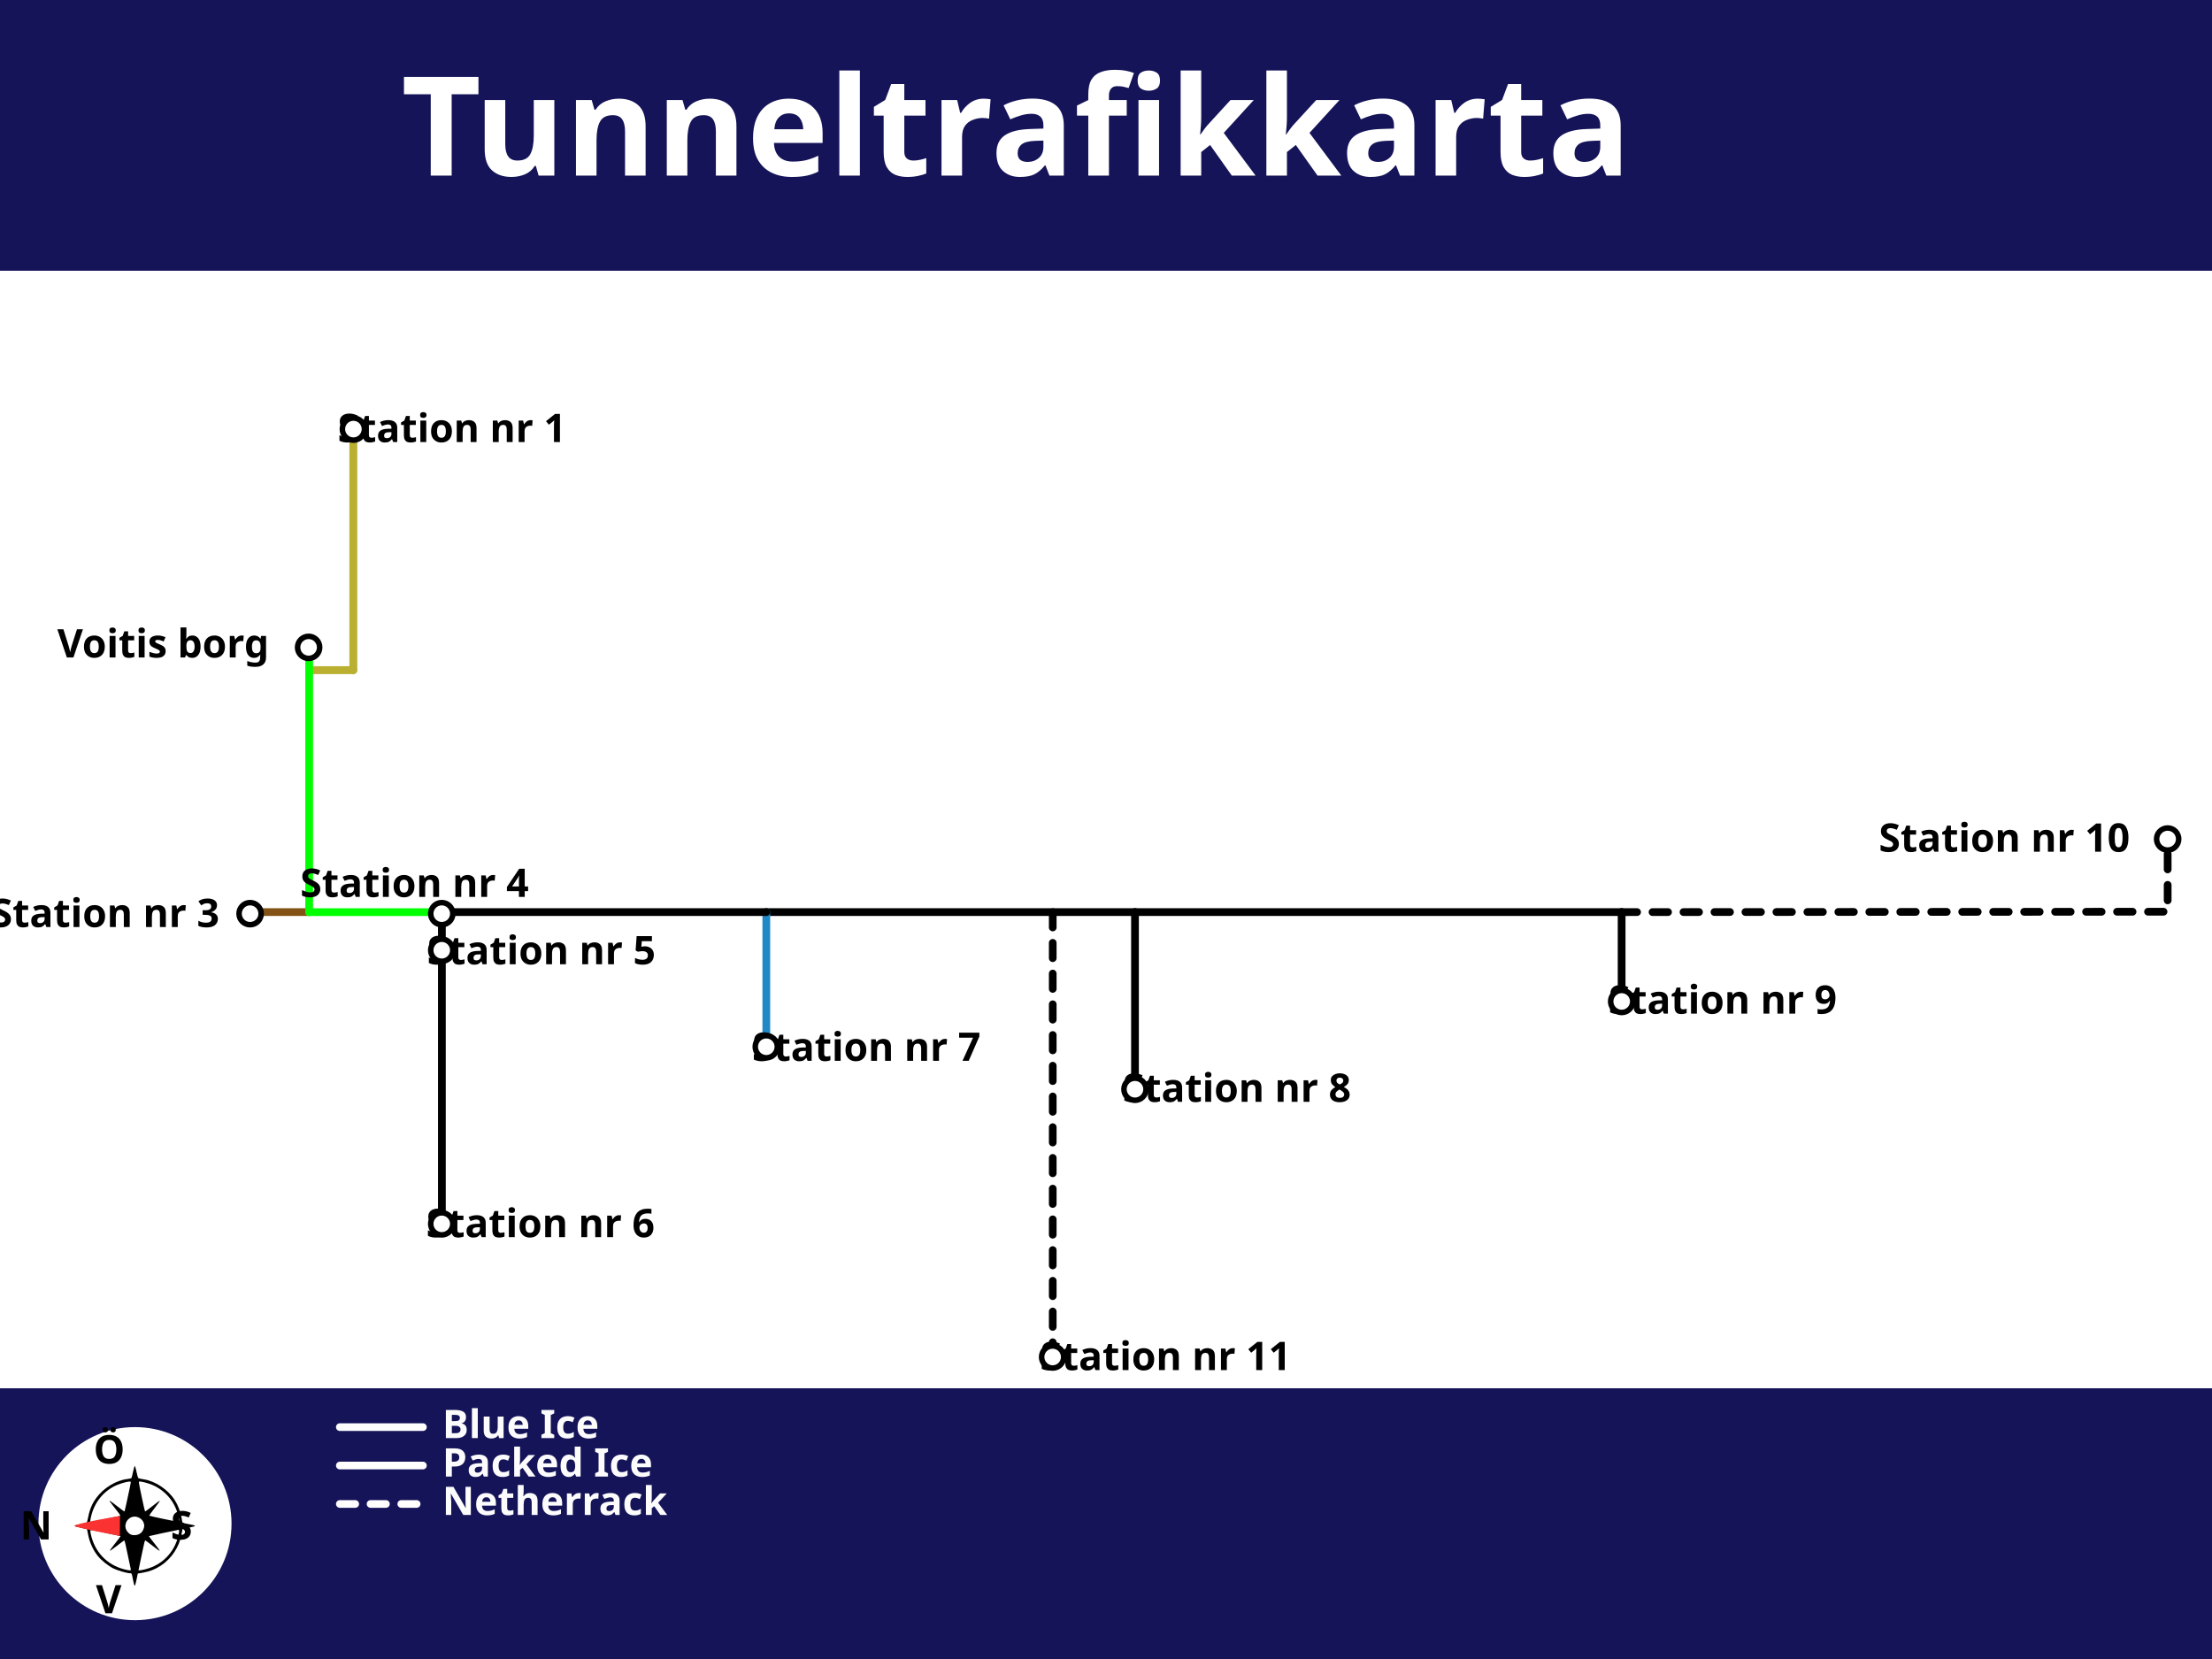
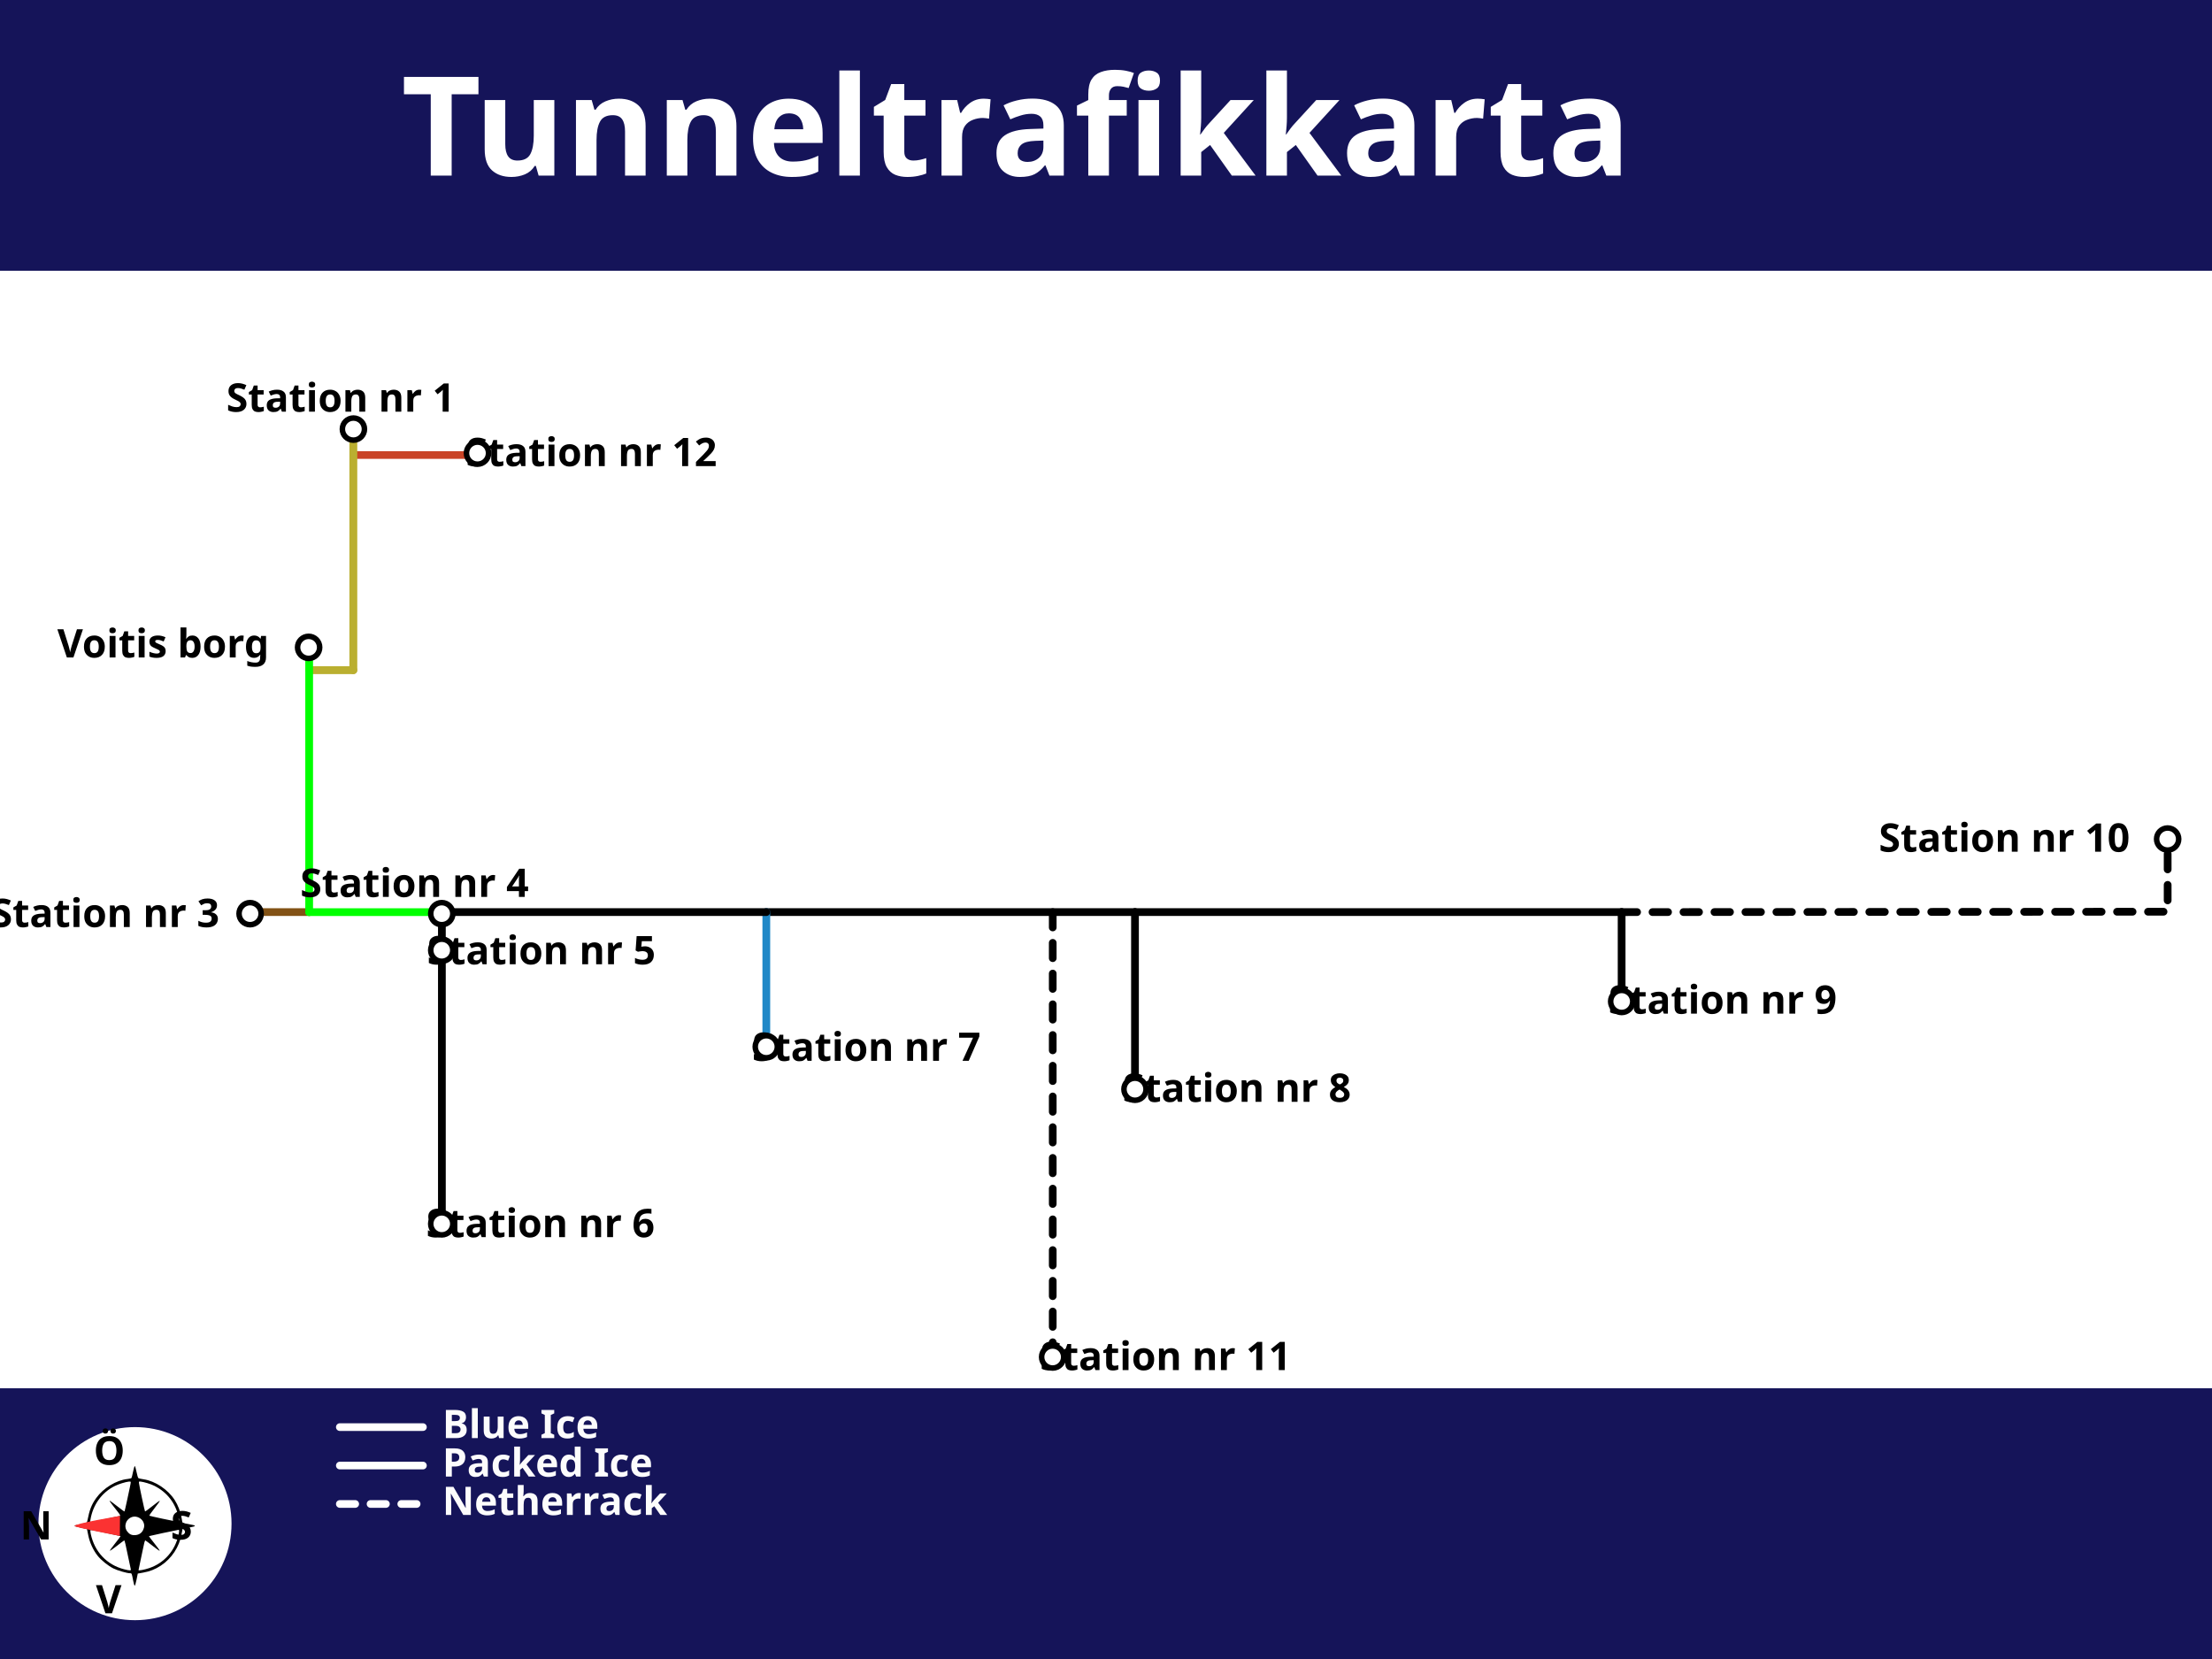
<svg xmlns="http://www.w3.org/2000/svg" width="400mm" height="300mm" viewBox="0 0 400 300" version="1.1" id="svg1" xml:space="preserve">
  <defs id="defs1">
    <linearGradient id="swatch35">
      <stop style="stop-color:#baaf30;stop-opacity:1;" offset="0" id="stop35" />
    </linearGradient>
  </defs>
  <g id="layer1">
    <path style="fill:none;fill-opacity:0.243;stroke:#ffffff;stroke-width:1.389;stroke-linecap:round;stroke-linejoin:bevel;stroke-miterlimit:4.6;stroke-dasharray:none;stroke-dashoffset:0;stroke-opacity:1" d="M 61.452,278.915 H 76.476" id="path22-1-0-7-2" />
    <text xml:space="preserve" style="font-style:normal;font-variant:normal;font-weight:bold;font-stretch:normal;font-size:7.118px;line-height:0.35;font-family:Ebrima;-inkscape-font-specification:'Ebrima, Bold';font-variant-ligatures:normal;font-variant-caps:normal;font-variant-numeric:normal;font-variant-east-asian:normal;text-align:start;text-anchor:start;fill:#fcfcfc;fill-opacity:1;stroke:none;stroke-width:0.265;stroke-opacity:1" x="79.987" y="280.905" id="text37-8-5-1">
      <tspan id="tspan37-4-4-1" style="font-style:normal;font-variant:normal;font-weight:bold;font-stretch:normal;font-size:7.118px;font-family:Ebrima;-inkscape-font-specification:'Ebrima, Bold';font-variant-ligatures:normal;font-variant-caps:normal;font-variant-numeric:normal;font-variant-east-asian:normal;text-align:start;text-anchor:start;fill:#fcfcfc;fill-opacity:1;stroke:none;stroke-width:0.265;stroke-opacity:1" x="79.987" y="280.905">Isbana</tspan>
    </text>
    <path style="fill:none;fill-opacity:0.243;stroke:#ffffff;stroke-width:1.389;stroke-linecap:round;stroke-linejoin:bevel;stroke-miterlimit:4.6;stroke-dasharray:none;stroke-dashoffset:0;stroke-opacity:1" d="M 61.452,285.864 H 76.476" id="path22-1-0-7-2-7" />
    <text xml:space="preserve" style="font-style:normal;font-variant:normal;font-weight:bold;font-stretch:normal;font-size:7.118px;line-height:0.35;font-family:Ebrima;-inkscape-font-specification:'Ebrima, Bold';font-variant-ligatures:normal;font-variant-caps:normal;font-variant-numeric:normal;font-variant-east-asian:normal;text-align:start;text-anchor:start;fill:#fcfcfc;fill-opacity:1;stroke:none;stroke-width:0.265;stroke-opacity:1" x="79.987" y="287.854" id="text37-8-5-1-8">
      <tspan id="tspan37-4-4-1-3" style="font-style:normal;font-variant:normal;font-weight:bold;font-stretch:normal;font-size:7.118px;font-family:Ebrima;-inkscape-font-specification:'Ebrima, Bold';font-variant-ligatures:normal;font-variant-caps:normal;font-variant-numeric:normal;font-variant-east-asian:normal;text-align:start;text-anchor:start;fill:#fcfcfc;fill-opacity:1;stroke:none;stroke-width:0.265;stroke-opacity:1" x="79.987" y="287.854">Isbana</tspan>
    </text>
    <path style="fill:none;fill-opacity:0.243;stroke:#ffffff;stroke-width:1.389;stroke-linecap:round;stroke-linejoin:bevel;stroke-miterlimit:4.6;stroke-dasharray:none;stroke-dashoffset:0;stroke-opacity:1" d="M 61.452,292.814 H 76.476" id="path22-1-0-7-2-7-7" />
    <rect style="fill:#ffffff;fill-opacity:1;stroke:none;stroke-width:1;stroke-linecap:round;stroke-linejoin:bevel;stroke-miterlimit:4.6;stroke-dasharray:none;stroke-dashoffset:0;stroke-opacity:1" id="rect33" width="400" height="300" x="-4.6906923e-15" y="2.0428104e-14" />
    <text xml:space="preserve" style="font-style:normal;font-variant:normal;font-weight:bold;font-stretch:normal;font-size:7.118px;line-height:0.35;font-family:Ebrima;-inkscape-font-specification:'Ebrima, Bold';font-variant-ligatures:normal;font-variant-caps:normal;font-variant-numeric:normal;font-variant-east-asian:normal;text-align:start;text-anchor:start;fill:#fcfcfc;fill-opacity:1;stroke:none;stroke-width:0.265;stroke-opacity:1" x="79.987" y="294.804" id="text37-8-5-1-8-9">
      <tspan id="tspan37-4-4-1-3-5" style="font-style:normal;font-variant:normal;font-weight:bold;font-stretch:normal;font-size:7.118px;font-family:Ebrima;-inkscape-font-specification:'Ebrima, Bold';font-variant-ligatures:normal;font-variant-caps:normal;font-variant-numeric:normal;font-variant-east-asian:normal;text-align:start;text-anchor:start;fill:#fcfcfc;fill-opacity:1;stroke:none;stroke-width:0.265;stroke-opacity:1" x="79.987" y="294.804">Isbana</tspan>
    </text>
    <rect style="fill:#151459;fill-opacity:1;stroke:none;stroke-width:0.939;stroke-linecap:round;stroke-linejoin:bevel;stroke-miterlimit:4.6;stroke-dasharray:2.628, 2.628;stroke-dashoffset:0;stroke-opacity:1" id="rect35-7" width="400" height="48.955" x="-8.1573637e-14" y="251.045" />
    <path style="fill:none;fill-opacity:0.243;stroke:#000000;stroke-width:1.4;stroke-linecap:round;stroke-linejoin:bevel;stroke-miterlimit:4.6;stroke-dasharray:2.8,2.8;stroke-dashoffset:0;stroke-opacity:1" d="m 293.233,164.938 98.748,-0.072 v -13.333" id="path10" />
    <path style="fill:none;fill-opacity:0.243;stroke:#000000;stroke-width:1.4;stroke-linecap:round;stroke-linejoin:bevel;stroke-miterlimit:4.6;stroke-dasharray:none;stroke-dashoffset:0;stroke-opacity:1" d="m 293.241,180.937 v -16" id="path11" />
    <path style="fill:none;fill-opacity:0.243;stroke:#000000;stroke-width:1.4;stroke-linecap:round;stroke-linejoin:bevel;stroke-miterlimit:4.6;stroke-dasharray:none;stroke-dashoffset:0;stroke-opacity:1" d="M 293.241,164.937 H 205.241" id="path12" />
    <path style="fill:none;fill-opacity:0.243;stroke:#000000;stroke-width:1.4;stroke-linecap:round;stroke-linejoin:bevel;stroke-miterlimit:4.6;stroke-dasharray:none;stroke-dashoffset:0;stroke-opacity:1" d="m 205.241,196.937 v -32" id="path13" />
    <path style="fill:none;fill-opacity:0.243;stroke:#000000;stroke-width:1.4;stroke-linecap:round;stroke-linejoin:bevel;stroke-miterlimit:4.6;stroke-dasharray:none;stroke-dashoffset:0;stroke-opacity:1" d="m 205.241,164.937 h -66.667" id="path14" />
    <path style="fill:none;fill-opacity:0.243;stroke:#2088c7;stroke-width:1.4;stroke-linecap:round;stroke-linejoin:bevel;stroke-miterlimit:4.6;stroke-dasharray:none;stroke-dashoffset:0;stroke-opacity:1" d="m 138.574,188.937 v -24" id="path15" />
    <path style="fill:none;fill-opacity:0.243;stroke:#000000;stroke-width:1.4;stroke-linecap:round;stroke-linejoin:bevel;stroke-miterlimit:4.6;stroke-dasharray:none;stroke-dashoffset:0;stroke-opacity:1" d="M 138.574,164.937 H 79.907" id="path16" />
    <path style="fill:none;fill-opacity:0.243;stroke:#000000;stroke-width:1.4;stroke-linecap:round;stroke-linejoin:bevel;stroke-miterlimit:4.6;stroke-dasharray:none;stroke-dashoffset:0;stroke-opacity:1" d="m 79.907,220.937 v -56" id="path17" />
    <path style="fill:none;fill-opacity:0.243;stroke:#825215;stroke-width:1.4;stroke-linecap:round;stroke-linejoin:bevel;stroke-miterlimit:4.6;stroke-dasharray:none;stroke-dashoffset:0;stroke-opacity:1" d="m 45.24,164.937 h 10.667" id="path18" />
+     <path style="fill:none;stroke:#c94326;stroke-width:1.389;stroke-linecap:round;stroke-linejoin:bevel;stroke-miterlimit:4.6;stroke-dasharray:none;stroke-opacity:1" d="M 63.895,82.285 H 86.248" id="path1" />
    <path style="fill:none;fill-opacity:0.243;stroke:#baaf30;stroke-width:1.423;stroke-linecap:round;stroke-linejoin:bevel;stroke-miterlimit:4.6;stroke-dasharray:none;stroke-dashoffset:0;stroke-opacity:1" d="m 63.895,76.949 v 44.234" id="path20" />
    <path style="fill:none;fill-opacity:0.243;stroke:#baaf30;stroke-width:1.423;stroke-linecap:round;stroke-linejoin:bevel;stroke-miterlimit:4.6;stroke-dasharray:none;stroke-dashoffset:0;stroke-opacity:1" d="m 55.918,121.183 h 7.977" id="path21" />
    <path style="fill:none;fill-opacity:0.243;stroke:#00ff00;stroke-width:1.4;stroke-linecap:round;stroke-linejoin:bevel;stroke-miterlimit:4.6;stroke-dasharray:none;stroke-dashoffset:0;stroke-opacity:1" d="m 55.906,164.937 v -48" id="path19" />
    <path style="fill:none;fill-opacity:0.243;stroke:#00ff00;stroke-width:1.4;stroke-linecap:round;stroke-linejoin:bevel;stroke-miterlimit:4.6;stroke-dasharray:none;stroke-dashoffset:0;stroke-opacity:1" d="M 55.906,164.941 H 79.906" id="path22" />
    <path style="fill:none;fill-opacity:0.243;stroke:#ffffff;stroke-width:1.389;stroke-linecap:round;stroke-linejoin:bevel;stroke-miterlimit:4.6;stroke-dasharray:none;stroke-dashoffset:0;stroke-opacity:1" d="m 61.452,258.066 15.023,0" id="path22-1" />
    <text xml:space="preserve" style="font-style:normal;font-variant:normal;font-weight:bold;font-stretch:normal;font-size:7.118px;line-height:0.35;font-family:Ebrima;-inkscape-font-specification:'Ebrima, Bold';font-variant-ligatures:normal;font-variant-caps:normal;font-variant-numeric:normal;font-variant-east-asian:normal;text-align:center;text-anchor:middle;stroke-width:0.529" x="79.574" y="162.19" id="text32">
      <tspan id="tspan32" style="font-style:normal;font-variant:normal;font-weight:bold;font-stretch:normal;font-size:7.118px;font-family:Ebrima;-inkscape-font-specification:'Ebrima, Bold';font-variant-ligatures:normal;font-variant-caps:normal;font-variant-numeric:normal;font-variant-east-asian:normal;stroke-width:0.529" x="79.574" y="162.19">Station nr 4</tspan>
    </text>
-     <text xml:space="preserve" style="font-style:normal;font-variant:normal;font-weight:bold;font-stretch:normal;font-size:7.118px;line-height:0.35;font-family:Ebrima;-inkscape-font-specification:'Ebrima, Bold';font-variant-ligatures:normal;font-variant-caps:normal;font-variant-numeric:normal;font-variant-east-asian:normal;text-align:center;text-anchor:middle;stroke-width:0.529" x="86.348" y="79.941" id="text32-9">
-       <tspan id="tspan32-7" style="font-style:normal;font-variant:normal;font-weight:bold;font-stretch:normal;font-size:7.118px;font-family:Ebrima;-inkscape-font-specification:'Ebrima, Bold';font-variant-ligatures:normal;font-variant-caps:normal;font-variant-numeric:normal;font-variant-east-asian:normal;stroke-width:0.529" x="86.348" y="79.941">Station nr 1</tspan>
+     <text xml:space="preserve" style="font-style:normal;font-variant:normal;font-weight:bold;font-stretch:normal;font-size:7.118px;line-height:0.35;font-family:Ebrima;-inkscape-font-specification:'Ebrima, Bold';font-variant-ligatures:normal;font-variant-caps:normal;font-variant-numeric:normal;font-variant-east-asian:normal;text-align:center;text-anchor:middle;stroke-width:0.529" x="66.221" y="74.439" id="text32-9">
+       <tspan id="tspan32-7" style="font-style:normal;font-variant:normal;font-weight:bold;font-stretch:normal;font-size:7.118px;font-family:Ebrima;-inkscape-font-specification:'Ebrima, Bold';font-variant-ligatures:normal;font-variant-caps:normal;font-variant-numeric:normal;font-variant-east-asian:normal;stroke-width:0.529" x="66.221" y="74.439">Station nr 1</tspan>
    </text>
    <text xml:space="preserve" style="font-style:normal;font-variant:normal;font-weight:bold;font-stretch:normal;font-size:7.118px;line-height:0.35;font-family:Ebrima;-inkscape-font-specification:'Ebrima, Bold';font-variant-ligatures:normal;font-variant-caps:normal;font-variant-numeric:normal;font-variant-east-asian:normal;text-align:center;text-anchor:middle;stroke-width:0.529" x="34.142" y="118.885" id="text32-9-3">
      <tspan id="tspan32-7-7" style="font-style:normal;font-variant:normal;font-weight:bold;font-stretch:normal;font-size:7.118px;font-family:Ebrima;-inkscape-font-specification:'Ebrima, Bold';font-variant-ligatures:normal;font-variant-caps:normal;font-variant-numeric:normal;font-variant-east-asian:normal;stroke-width:0.529" x="34.142" y="118.885">Voitis borg</tspan>
    </text>
    <text xml:space="preserve" style="font-style:normal;font-variant:normal;font-weight:bold;font-stretch:normal;font-size:7.118px;line-height:0.35;font-family:Ebrima;-inkscape-font-specification:'Ebrima, Bold';font-variant-ligatures:normal;font-variant-caps:normal;font-variant-numeric:normal;font-variant-east-asian:normal;text-align:center;text-anchor:middle;stroke-width:0.529" x="23.635" y="167.632" id="text32-9-3-6">
      <tspan id="tspan32-7-7-7" style="font-style:normal;font-variant:normal;font-weight:bold;font-stretch:normal;font-size:7.118px;font-family:Ebrima;-inkscape-font-specification:'Ebrima, Bold';font-variant-ligatures:normal;font-variant-caps:normal;font-variant-numeric:normal;font-variant-east-asian:normal;stroke-width:0.529" x="23.635" y="167.632">Station nr 3</tspan>
    </text>
    <text xml:space="preserve" style="font-style:normal;font-variant:normal;font-weight:bold;font-stretch:normal;font-size:7.118px;line-height:0.35;font-family:Ebrima;-inkscape-font-specification:'Ebrima, Bold';font-variant-ligatures:normal;font-variant-caps:normal;font-variant-numeric:normal;font-variant-east-asian:normal;text-align:center;text-anchor:middle;stroke-width:0.529" x="102.515" y="174.37" id="text32-9-3-6-6">
      <tspan id="tspan32-7-7-7-5" style="font-style:normal;font-variant:normal;font-weight:bold;font-stretch:normal;font-size:7.118px;font-family:Ebrima;-inkscape-font-specification:'Ebrima, Bold';font-variant-ligatures:normal;font-variant-caps:normal;font-variant-numeric:normal;font-variant-east-asian:normal;stroke-width:0.529" x="102.515" y="174.37">Station nr 5</tspan>
    </text>
    <text xml:space="preserve" style="font-style:normal;font-variant:normal;font-weight:bold;font-stretch:normal;font-size:7.118px;line-height:0.35;font-family:Ebrima;-inkscape-font-specification:'Ebrima, Bold';font-variant-ligatures:normal;font-variant-caps:normal;font-variant-numeric:normal;font-variant-east-asian:normal;text-align:center;text-anchor:middle;stroke-width:0.529" x="102.35" y="223.714" id="text32-9-3-6-6-9">
      <tspan id="tspan32-7-7-7-5-1" style="font-style:normal;font-variant:normal;font-weight:bold;font-stretch:normal;font-size:7.118px;font-family:Ebrima;-inkscape-font-specification:'Ebrima, Bold';font-variant-ligatures:normal;font-variant-caps:normal;font-variant-numeric:normal;font-variant-east-asian:normal;stroke-width:0.529" x="102.35" y="223.714">Station nr 6</tspan>
    </text>
    <text xml:space="preserve" style="font-style:normal;font-variant:normal;font-weight:bold;font-stretch:normal;font-size:7.118px;line-height:0.35;font-family:Ebrima;-inkscape-font-specification:'Ebrima, Bold';font-variant-ligatures:normal;font-variant-caps:normal;font-variant-numeric:normal;font-variant-east-asian:normal;text-align:center;text-anchor:middle;stroke-width:0.529" x="161.285" y="191.832" id="text32-9-3-6-6-9-6">
      <tspan id="tspan32-7-7-7-5-1-0" style="font-style:normal;font-variant:normal;font-weight:bold;font-stretch:normal;font-size:7.118px;font-family:Ebrima;-inkscape-font-specification:'Ebrima, Bold';font-variant-ligatures:normal;font-variant-caps:normal;font-variant-numeric:normal;font-variant-east-asian:normal;stroke-width:0.529" x="161.285" y="191.832">Station nr 7</tspan>
    </text>
    <text xml:space="preserve" style="font-style:normal;font-variant:normal;font-weight:bold;font-stretch:normal;font-size:7.118px;line-height:0.35;font-family:Ebrima;-inkscape-font-specification:'Ebrima, Bold';font-variant-ligatures:normal;font-variant-caps:normal;font-variant-numeric:normal;font-variant-east-asian:normal;text-align:center;text-anchor:middle;stroke-width:0.529" x="228.283" y="199.241" id="text32-9-3-6-6-9-6-4">
      <tspan id="tspan32-7-7-7-5-1-0-4" style="font-style:normal;font-variant:normal;font-weight:bold;font-stretch:normal;font-size:7.118px;font-family:Ebrima;-inkscape-font-specification:'Ebrima, Bold';font-variant-ligatures:normal;font-variant-caps:normal;font-variant-numeric:normal;font-variant-east-asian:normal;stroke-width:0.529" x="228.283" y="199.241">Station nr 8</tspan>
    </text>
    <text xml:space="preserve" style="font-style:normal;font-variant:normal;font-weight:bold;font-stretch:normal;font-size:7.118px;line-height:0.35;font-family:Ebrima;-inkscape-font-specification:'Ebrima, Bold';font-variant-ligatures:normal;font-variant-caps:normal;font-variant-numeric:normal;font-variant-east-asian:normal;text-align:center;text-anchor:middle;stroke-width:0.529" x="215.375" y="247.753" id="text32-9-3-6-6-9-6-4-2">
      <tspan id="tspan32-7-7-7-5-1-0-4-7" style="font-style:normal;font-variant:normal;font-weight:bold;font-stretch:normal;font-size:7.118px;font-family:Ebrima;-inkscape-font-specification:'Ebrima, Bold';font-variant-ligatures:normal;font-variant-caps:normal;font-variant-numeric:normal;font-variant-east-asian:normal;stroke-width:0.529" x="215.375" y="247.753">Station nr 11</tspan>
    </text>
    <text xml:space="preserve" style="font-style:normal;font-variant:normal;font-weight:bold;font-stretch:normal;font-size:7.118px;line-height:0.35;font-family:Ebrima;-inkscape-font-specification:'Ebrima, Bold';font-variant-ligatures:normal;font-variant-caps:normal;font-variant-numeric:normal;font-variant-east-asian:normal;text-align:center;text-anchor:middle;stroke-width:0.529" x="316.124" y="183.299" id="text32-9-3-6-6-9-6-4-6">
      <tspan id="tspan32-7-7-7-5-1-0-4-8" style="font-style:normal;font-variant:normal;font-weight:bold;font-stretch:normal;font-size:7.118px;font-family:Ebrima;-inkscape-font-specification:'Ebrima, Bold';font-variant-ligatures:normal;font-variant-caps:normal;font-variant-numeric:normal;font-variant-east-asian:normal;stroke-width:0.529" x="316.124" y="183.299">Station nr 9</tspan>
    </text>
    <text xml:space="preserve" style="font-style:normal;font-variant:normal;font-weight:bold;font-stretch:normal;font-size:7.118px;line-height:0.35;font-family:Ebrima;-inkscape-font-specification:'Ebrima, Bold';font-variant-ligatures:normal;font-variant-caps:normal;font-variant-numeric:normal;font-variant-east-asian:normal;text-align:center;text-anchor:middle;stroke-width:0.529" x="367.072" y="154.016" id="text32-9-3-6-6-9-6-4-6-1">
      <tspan id="tspan32-7-7-7-5-1-0-4-8-8" style="font-style:normal;font-variant:normal;font-weight:bold;font-stretch:normal;font-size:7.118px;font-family:Ebrima;-inkscape-font-specification:'Ebrima, Bold';font-variant-ligatures:normal;font-variant-caps:normal;font-variant-numeric:normal;font-variant-east-asian:normal;stroke-width:0.529" x="367.072" y="154.016">Station nr 10</tspan>
    </text>
    <ellipse style="fill:#ffffff;fill-opacity:1;stroke:#000000;stroke-width:1;stroke-linecap:round;stroke-linejoin:bevel;stroke-miterlimit:4.6;stroke-dasharray:none;stroke-dashoffset:0;stroke-opacity:1" id="path33" cx="63.908" cy="77.593" rx="2" ry="2" />
+     <text xml:space="preserve" style="font-style:normal;font-variant:normal;font-weight:bold;font-stretch:normal;font-size:7.118px;line-height:0.35;font-family:Ebrima;-inkscape-font-specification:'Ebrima, Bold';font-variant-ligatures:normal;font-variant-caps:normal;font-variant-numeric:normal;font-variant-east-asian:normal;text-align:center;text-anchor:middle;stroke-width:0.529" x="111.567" y="84.288" id="text32-9-9">
+       <tspan id="tspan32-7-2" style="font-style:normal;font-variant:normal;font-weight:bold;font-stretch:normal;font-size:7.118px;font-family:Ebrima;-inkscape-font-specification:'Ebrima, Bold';font-variant-ligatures:normal;font-variant-caps:normal;font-variant-numeric:normal;font-variant-east-asian:normal;stroke-width:0.529" x="111.567" y="84.288">Station nr 12</tspan>
+     </text>
+     <ellipse style="fill:#ffffff;fill-opacity:1;stroke:#000000;stroke-width:1;stroke-linecap:round;stroke-linejoin:bevel;stroke-miterlimit:4.6;stroke-dasharray:none;stroke-dashoffset:0;stroke-opacity:1" id="path33-74" cx="86.348" cy="81.941" rx="2" ry="2" />
    <ellipse style="fill:#ffffff;fill-opacity:1;stroke:#000000;stroke-width:1;stroke-linecap:round;stroke-linejoin:bevel;stroke-miterlimit:4.6;stroke-dasharray:none;stroke-dashoffset:0;stroke-opacity:1" id="path33-1" cx="55.808" cy="117.065" rx="2" ry="2" />
    <ellipse style="fill:#ffffff;fill-opacity:1;stroke:#000000;stroke-width:1;stroke-linecap:round;stroke-linejoin:bevel;stroke-miterlimit:4.6;stroke-dasharray:none;stroke-dashoffset:0;stroke-opacity:1" id="path33-19" cx="45.225" cy="165.219" rx="2" ry="2" />
    <ellipse style="fill:#ffffff;fill-opacity:1;stroke:#000000;stroke-width:1;stroke-linecap:round;stroke-linejoin:bevel;stroke-miterlimit:4.6;stroke-dasharray:none;stroke-dashoffset:0;stroke-opacity:1" id="path33-9" cx="79.885" cy="165.219" rx="2" ry="2" />
    <ellipse style="fill:#ffffff;fill-opacity:1;stroke:#000000;stroke-width:1;stroke-linecap:round;stroke-linejoin:bevel;stroke-miterlimit:4.6;stroke-dasharray:none;stroke-dashoffset:0;stroke-opacity:1" id="path33-8" cx="79.885" cy="171.833" rx="2" ry="2" />
    <ellipse style="fill:#ffffff;fill-opacity:1;stroke:#000000;stroke-width:1;stroke-linecap:round;stroke-linejoin:bevel;stroke-miterlimit:4.6;stroke-dasharray:none;stroke-dashoffset:0;stroke-opacity:1" id="path33-6" cx="79.885" cy="221.31" rx="2" ry="2" />
    <ellipse style="fill:#ffffff;fill-opacity:1;stroke:#000000;stroke-width:1;stroke-linecap:round;stroke-linejoin:bevel;stroke-miterlimit:4.6;stroke-dasharray:none;stroke-dashoffset:0;stroke-opacity:1" id="path33-2" cx="138.569" cy="189.284" rx="2" ry="2" />
    <ellipse style="fill:#ffffff;fill-opacity:1;stroke:#000000;stroke-width:1;stroke-linecap:round;stroke-linejoin:bevel;stroke-miterlimit:4.6;stroke-dasharray:none;stroke-dashoffset:0;stroke-opacity:1" id="path33-5" cx="205.24" cy="196.969" rx="2" ry="2" />
    <ellipse style="fill:#ffffff;fill-opacity:1;stroke:#000000;stroke-width:1;stroke-linecap:round;stroke-linejoin:bevel;stroke-miterlimit:4.6;stroke-dasharray:none;stroke-dashoffset:0;stroke-opacity:1" id="path33-82" cx="293.255" cy="181.094" rx="2" ry="2" />
    <ellipse style="fill:#ffffff;fill-opacity:1;stroke:#000000;stroke-width:1;stroke-linecap:round;stroke-linejoin:bevel;stroke-miterlimit:4.6;stroke-dasharray:none;stroke-dashoffset:0;stroke-opacity:1" id="path33-7" cx="391.978" cy="151.725" rx="2" ry="2" />
    <rect style="fill:#151459;fill-opacity:1;stroke:none;stroke-width:0.939;stroke-linecap:round;stroke-linejoin:bevel;stroke-miterlimit:4.6;stroke-dasharray:2.628, 2.628;stroke-dashoffset:0;stroke-opacity:1" id="rect35" width="400" height="48.959" x="0" y="0" />
    <circle style="font-variation-settings:'wght' 700;fill:#ffffff;fill-opacity:1;stroke:none;stroke-width:0.379;stroke-linecap:round;stroke-linejoin:bevel;stroke-miterlimit:4.6;stroke-dasharray:1.062, 1.062;stroke-dashoffset:0;stroke-opacity:1" id="path36" cx="24.411" cy="275.524" r="17.458" />
    <path style="fill:#000000;stroke-width:1.23" d="m 34.146,276.249 c -0.61,0.122 -1.122,0.235 -1.136,0.249 -0.014,0.015 -0.095,0.426 -0.179,0.914 -0.397,2.308 -1.794,4.428 -3.766,5.715 -1.005,0.656 -1.967,1.035 -3.173,1.25 l -0.98,0.175 -0.217,1.081 c -0.119,0.595 -0.267,1.097 -0.328,1.117 -0.065,0.021 -0.189,-0.384 -0.301,-0.982 -0.242,-1.296 -0.234,-1.278 -0.575,-1.278 -0.539,0 -2.254,-0.498 -2.989,-0.869 -0.967,-0.487 -2.189,-1.469 -2.837,-2.279 -0.807,-1.009 -1.456,-2.425 -1.707,-3.725 -0.116,-0.601 -0.219,-1.106 -0.228,-1.12 -0.01,-0.015 -0.517,-0.127 -1.127,-0.249 -0.61,-0.122 -1.11,-0.262 -1.11,-0.31 0,-0.095 0.051,-0.109 1.35,-0.378 0.877,-0.181 0.882,-0.184 0.953,-0.547 0.391,-1.997 0.754,-2.93 1.599,-4.114 1.295,-1.815 3.633,-3.238 5.667,-3.451 0.353,-0.037 0.676,-0.119 0.717,-0.182 0.041,-0.063 0.169,-0.574 0.283,-1.136 0.115,-0.561 0.255,-1.021 0.312,-1.021 0.057,0 0.198,0.478 0.314,1.062 0.132,0.668 0.267,1.091 0.364,1.14 0.085,0.043 0.505,0.131 0.932,0.196 2.11,0.322 4.392,1.847 5.61,3.751 0.584,0.912 1.038,2.078 1.228,3.147 l 0.176,0.992 0.999,0.187 c 1.638,0.306 1.65,0.362 0.15,0.662 z m -1.871,0.395 c -0.644,0.106 -5.29,1.1 -5.338,1.141 -0.022,0.019 0.415,0.601 0.97,1.293 0.556,0.692 0.995,1.301 0.977,1.354 -0.018,0.052 -0.594,-0.348 -1.279,-0.89 -0.686,-0.542 -1.281,-0.986 -1.324,-0.986 -0.1,0 -0.222,0.471 -0.556,2.135 -0.149,0.745 -0.362,1.763 -0.473,2.264 -0.111,0.501 -0.202,0.94 -0.202,0.977 0,0.127 1.064,-0.075 1.934,-0.368 2.714,-0.912 4.722,-3.203 5.301,-6.049 0.144,-0.707 0.142,-0.895 -0.011,-0.87 z m 0.014,-2.292 c -0.535,-2.527 -2.055,-4.497 -4.375,-5.672 -0.618,-0.313 -1.895,-0.704 -2.499,-0.766 -0.277,-0.028 -0.31,-0.002 -0.292,0.228 0.032,0.406 1.034,5.099 1.104,5.168 0.034,0.034 0.627,-0.392 1.319,-0.947 0.691,-0.555 1.299,-0.994 1.35,-0.975 0.051,0.019 -0.371,0.618 -0.937,1.332 -0.566,0.714 -0.995,1.329 -0.953,1.366 0.064,0.057 4.275,0.966 5.153,1.113 0.332,0.055 0.328,0.082 0.131,-0.847 z m -6.339,0.941 c -0.307,-0.734 -1.234,-1.203 -1.973,-0.999 -1.189,0.328 -1.687,1.7 -0.961,2.652 0.396,0.519 0.814,0.705 1.462,0.651 0.672,-0.056 1.154,-0.381 1.415,-0.957 0.232,-0.511 0.248,-0.888 0.056,-1.346 z m -2.714,6.525 c -0.515,-2.52 -0.69,-3.262 -0.771,-3.262 -0.038,6e-5 -0.632,0.441 -1.319,0.98 -0.687,0.539 -1.265,0.937 -1.284,0.886 -0.019,-0.051 0.419,-0.66 0.973,-1.352 0.554,-0.692 0.991,-1.273 0.972,-1.29 -0.02,-0.018 -0.762,-0.184 -1.65,-0.369 -0.888,-0.185 -2.096,-0.44 -2.686,-0.568 -0.59,-0.127 -1.096,-0.192 -1.127,-0.143 -0.03,0.049 -4.3e-4,0.349 0.066,0.669 0.669,3.223 2.912,5.606 6.028,6.404 0.994,0.255 1.291,0.258 1.218,0.015 -0.03,-0.1 -0.219,-0.987 -0.42,-1.97 z m 0.088,-13.904 c -0.639,0.067 -1.895,0.462 -2.594,0.815 -2.335,1.177 -3.928,3.388 -4.373,6.068 l -0.076,0.458 0.35,-0.062 c 0.6,-0.106 4.924,-1.016 5.072,-1.067 0.096,-0.033 -0.026,-0.26 -0.391,-0.725 -0.291,-0.372 -0.769,-0.981 -1.06,-1.353 -0.292,-0.372 -0.482,-0.677 -0.423,-0.677 0.059,0 0.675,0.45 1.369,1.001 0.694,0.551 1.285,0.978 1.313,0.95 0.028,-0.028 0.209,-0.795 0.402,-1.704 0.193,-0.909 0.442,-2.074 0.554,-2.59 0.112,-0.515 0.194,-0.984 0.182,-1.041 -0.012,-0.057 -0.158,-0.09 -0.325,-0.072 z" id="path35" />
    <text xml:space="preserve" style="font-style:normal;font-variant:normal;font-weight:bold;font-stretch:normal;font-size:7.118px;line-height:0.35;font-family:Ebrima;-inkscape-font-specification:'Ebrima, Bold';font-variant-ligatures:normal;font-variant-caps:normal;font-variant-numeric:normal;font-variant-east-asian:normal;text-align:center;text-anchor:middle;stroke-width:0.325" x="11.161" y="278.377" id="text35">
      <tspan id="tspan35" x="11.161" y="278.377" style="font-style:normal;font-variant:normal;font-weight:bold;font-stretch:normal;font-size:7.118px;font-family:Ebrima;-inkscape-font-specification:'Ebrima, Bold';font-variant-ligatures:normal;font-variant-caps:normal;font-variant-numeric:normal;font-variant-east-asian:normal;stroke-width:0.325">N</tspan>
    </text>
-     <text xml:space="preserve" style="font-style:normal;font-variant:normal;font-weight:bold;font-stretch:normal;font-size:7.118px;line-height:0.35;font-family:Ebrima;-inkscape-font-specification:'Ebrima, Bold';font-variant-ligatures:normal;font-variant-caps:normal;font-variant-numeric:normal;font-variant-east-asian:normal;text-align:center;text-anchor:middle;stroke-width:0.325" x="24.374" y="264.65" id="text35-4">
-       <tspan id="tspan35-9" x="24.374" y="264.65" style="font-style:normal;font-variant:normal;font-weight:bold;font-stretch:normal;font-size:7.118px;font-family:Ebrima;-inkscape-font-specification:'Ebrima, Bold';font-variant-ligatures:normal;font-variant-caps:normal;font-variant-numeric:normal;font-variant-east-asian:normal;stroke-width:0.325">Ö</tspan>
+     <text xml:space="preserve" style="font-style:normal;font-variant:normal;font-weight:bold;font-stretch:normal;font-size:7.118px;line-height:0.35;font-family:Ebrima;-inkscape-font-specification:'Ebrima, Bold';font-variant-ligatures:normal;font-variant-caps:normal;font-variant-numeric:normal;font-variant-east-asian:normal;text-align:center;text-anchor:middle;stroke-width:0.325" x="24.391" y="264.865" id="text35-4">
+       <tspan id="tspan35-9" x="24.391" y="264.865" style="font-style:normal;font-variant:normal;font-weight:bold;font-stretch:normal;font-size:7.118px;font-family:Ebrima;-inkscape-font-specification:'Ebrima, Bold';font-variant-ligatures:normal;font-variant-caps:normal;font-variant-numeric:normal;font-variant-east-asian:normal;stroke-width:0.325">Ö</tspan>
    </text>
    <text xml:space="preserve" style="font-style:normal;font-variant:normal;font-weight:bold;font-stretch:normal;font-size:7.118px;line-height:0.35;font-family:Ebrima;-inkscape-font-specification:'Ebrima, Bold';font-variant-ligatures:normal;font-variant-caps:normal;font-variant-numeric:normal;font-variant-east-asian:normal;text-align:center;text-anchor:middle;stroke-width:0.325" x="37.452" y="278.372" id="text35-4-9">
      <tspan id="tspan35-9-4" x="37.452" y="278.372" style="font-style:normal;font-variant:normal;font-weight:bold;font-stretch:normal;font-size:7.118px;font-family:Ebrima;-inkscape-font-specification:'Ebrima, Bold';font-variant-ligatures:normal;font-variant-caps:normal;font-variant-numeric:normal;font-variant-east-asian:normal;stroke-width:0.325">S</tspan>
    </text>
    <text xml:space="preserve" style="font-style:normal;font-variant:normal;font-weight:bold;font-stretch:normal;font-size:7.118px;line-height:0.35;font-family:Ebrima;-inkscape-font-specification:'Ebrima, Bold';font-variant-ligatures:normal;font-variant-caps:normal;font-variant-numeric:normal;font-variant-east-asian:normal;text-align:center;text-anchor:middle;stroke-width:0.325" x="24.289" y="291.736" id="text35-4-9-1">
      <tspan id="tspan35-9-4-3" x="24.289" y="291.736" style="font-style:normal;font-variant:normal;font-weight:bold;font-stretch:normal;font-size:7.118px;font-family:Ebrima;-inkscape-font-specification:'Ebrima, Bold';font-variant-ligatures:normal;font-variant-caps:normal;font-variant-numeric:normal;font-variant-east-asian:normal;stroke-width:0.325">V</tspan>
    </text>
    <path style="font-variation-settings:'wght' 700;fill:#fb3232;fill-opacity:1;stroke:none;stroke-width:1;stroke-linecap:round;stroke-linejoin:bevel;stroke-miterlimit:4.6;stroke-dasharray:2.8, 2.8;stroke-dashoffset:0;stroke-opacity:1" d="m 13.492,275.94 c 0,-0.442 8.21,-1.814 8.21,-1.814 l -0.031,3.616 c 0,0 -8.179,-1.524 -8.179,-1.802 z" id="path37" />
    <text xml:space="preserve" style="font-style:normal;font-variant:normal;font-weight:bold;font-stretch:normal;font-size:7.118px;line-height:0.35;font-family:Ebrima;-inkscape-font-specification:'Ebrima, Bold';font-variant-ligatures:normal;font-variant-caps:normal;font-variant-numeric:normal;font-variant-east-asian:normal;text-align:start;text-anchor:start;fill:#fcfcfc;fill-opacity:1;stroke:none;stroke-width:0.265;stroke-opacity:1" x="79.987" y="260.056" id="text37">
      <tspan id="tspan37" style="font-style:normal;font-variant:normal;font-weight:bold;font-stretch:normal;font-size:7.118px;font-family:Ebrima;-inkscape-font-specification:'Ebrima, Bold';font-variant-ligatures:normal;font-variant-caps:normal;font-variant-numeric:normal;font-variant-east-asian:normal;text-align:start;text-anchor:start;fill:#fcfcfc;fill-opacity:1;stroke:none;stroke-width:0.265;stroke-opacity:1" x="79.987" y="260.056">Blue Ice</tspan>
    </text>
    <path style="fill:none;fill-opacity:0.243;stroke:#ffffff;stroke-width:1.389;stroke-linecap:round;stroke-linejoin:bevel;stroke-miterlimit:4.6;stroke-dasharray:none;stroke-dashoffset:0;stroke-opacity:1" d="M 61.452,265.016 H 76.476" id="path22-1-0" />
    <text xml:space="preserve" style="font-style:normal;font-variant:normal;font-weight:bold;font-stretch:normal;font-size:7.118px;line-height:0.35;font-family:Ebrima;-inkscape-font-specification:'Ebrima, Bold';font-variant-ligatures:normal;font-variant-caps:normal;font-variant-numeric:normal;font-variant-east-asian:normal;text-align:start;text-anchor:start;fill:#fcfcfc;fill-opacity:1;stroke:none;stroke-width:0.265;stroke-opacity:1" x="79.987" y="267.006" id="text37-8">
      <tspan id="tspan37-4" style="font-style:normal;font-variant:normal;font-weight:bold;font-stretch:normal;font-size:7.118px;font-family:Ebrima;-inkscape-font-specification:'Ebrima, Bold';font-variant-ligatures:normal;font-variant-caps:normal;font-variant-numeric:normal;font-variant-east-asian:normal;text-align:start;text-anchor:start;fill:#fcfcfc;fill-opacity:1;stroke:none;stroke-width:0.265;stroke-opacity:1" x="79.987" y="267.006">Packed Ice</tspan>
    </text>
    <path style="fill:none;fill-opacity:0.243;stroke:#ffffff;stroke-width:1.389;stroke-linecap:round;stroke-linejoin:bevel;stroke-miterlimit:4.6;stroke-dasharray:2.778,2.778;stroke-dashoffset:0;stroke-opacity:1" d="M 61.452,271.965 H 76.476" id="path22-1-0-7" />
    <text xml:space="preserve" style="font-style:normal;font-variant:normal;font-weight:bold;font-stretch:normal;font-size:7.118px;line-height:0.35;font-family:Ebrima;-inkscape-font-specification:'Ebrima, Bold';font-variant-ligatures:normal;font-variant-caps:normal;font-variant-numeric:normal;font-variant-east-asian:normal;text-align:start;text-anchor:start;fill:#fcfcfc;fill-opacity:1;stroke:none;stroke-width:0.265;stroke-opacity:1" x="79.987" y="273.955" id="text37-8-5">
      <tspan id="tspan37-4-4" style="font-style:normal;font-variant:normal;font-weight:bold;font-stretch:normal;font-size:7.118px;font-family:Ebrima;-inkscape-font-specification:'Ebrima, Bold';font-variant-ligatures:normal;font-variant-caps:normal;font-variant-numeric:normal;font-variant-east-asian:normal;text-align:start;text-anchor:start;fill:#fcfcfc;fill-opacity:1;stroke:none;stroke-width:0.265;stroke-opacity:1" x="79.987" y="273.955">Netherrack</tspan>
    </text>
    <path style="fill:#fcfcfc;fill-opacity:1;stroke:#000000;stroke-width:1.389;stroke-linecap:round;stroke-linejoin:bevel;stroke-miterlimit:4.6;stroke-dasharray:2.778, 2.778;stroke-dashoffset:0;stroke-opacity:1" d="m 190.368,164.937 v 80.199" id="path38" />
    <ellipse style="fill:#ffffff;fill-opacity:1;stroke:#000000;stroke-width:1;stroke-linecap:round;stroke-linejoin:bevel;stroke-miterlimit:4.6;stroke-dasharray:none;stroke-dashoffset:0;stroke-opacity:1" id="path33-5-0" cx="190.354" cy="245.388" rx="2" ry="2" />
    <text xml:space="preserve" style="font-style:normal;font-variant:normal;font-weight:bold;font-stretch:normal;font-size:25px;line-height:0.35;font-family:Ebrima;-inkscape-font-specification:'Ebrima, Bold';font-variant-ligatures:normal;font-variant-caps:normal;font-variant-numeric:normal;font-variant-east-asian:normal;text-align:center;text-anchor:middle;stroke-width:0.265;fill:#ffffff;fill-opacity:1" x="200" y="31.75" id="text38">
      <tspan id="tspan38" style="font-style:normal;font-variant:normal;font-weight:bold;font-stretch:normal;font-size:25px;font-family:Ebrima;-inkscape-font-specification:'Ebrima, Bold';font-variant-ligatures:normal;font-variant-caps:normal;font-variant-numeric:normal;font-variant-east-asian:normal;stroke-width:0.265;fill:#ffffff;fill-opacity:1" x="200" y="31.75">Tunneltrafikkarta</tspan>
    </text>
  </g>
</svg>
